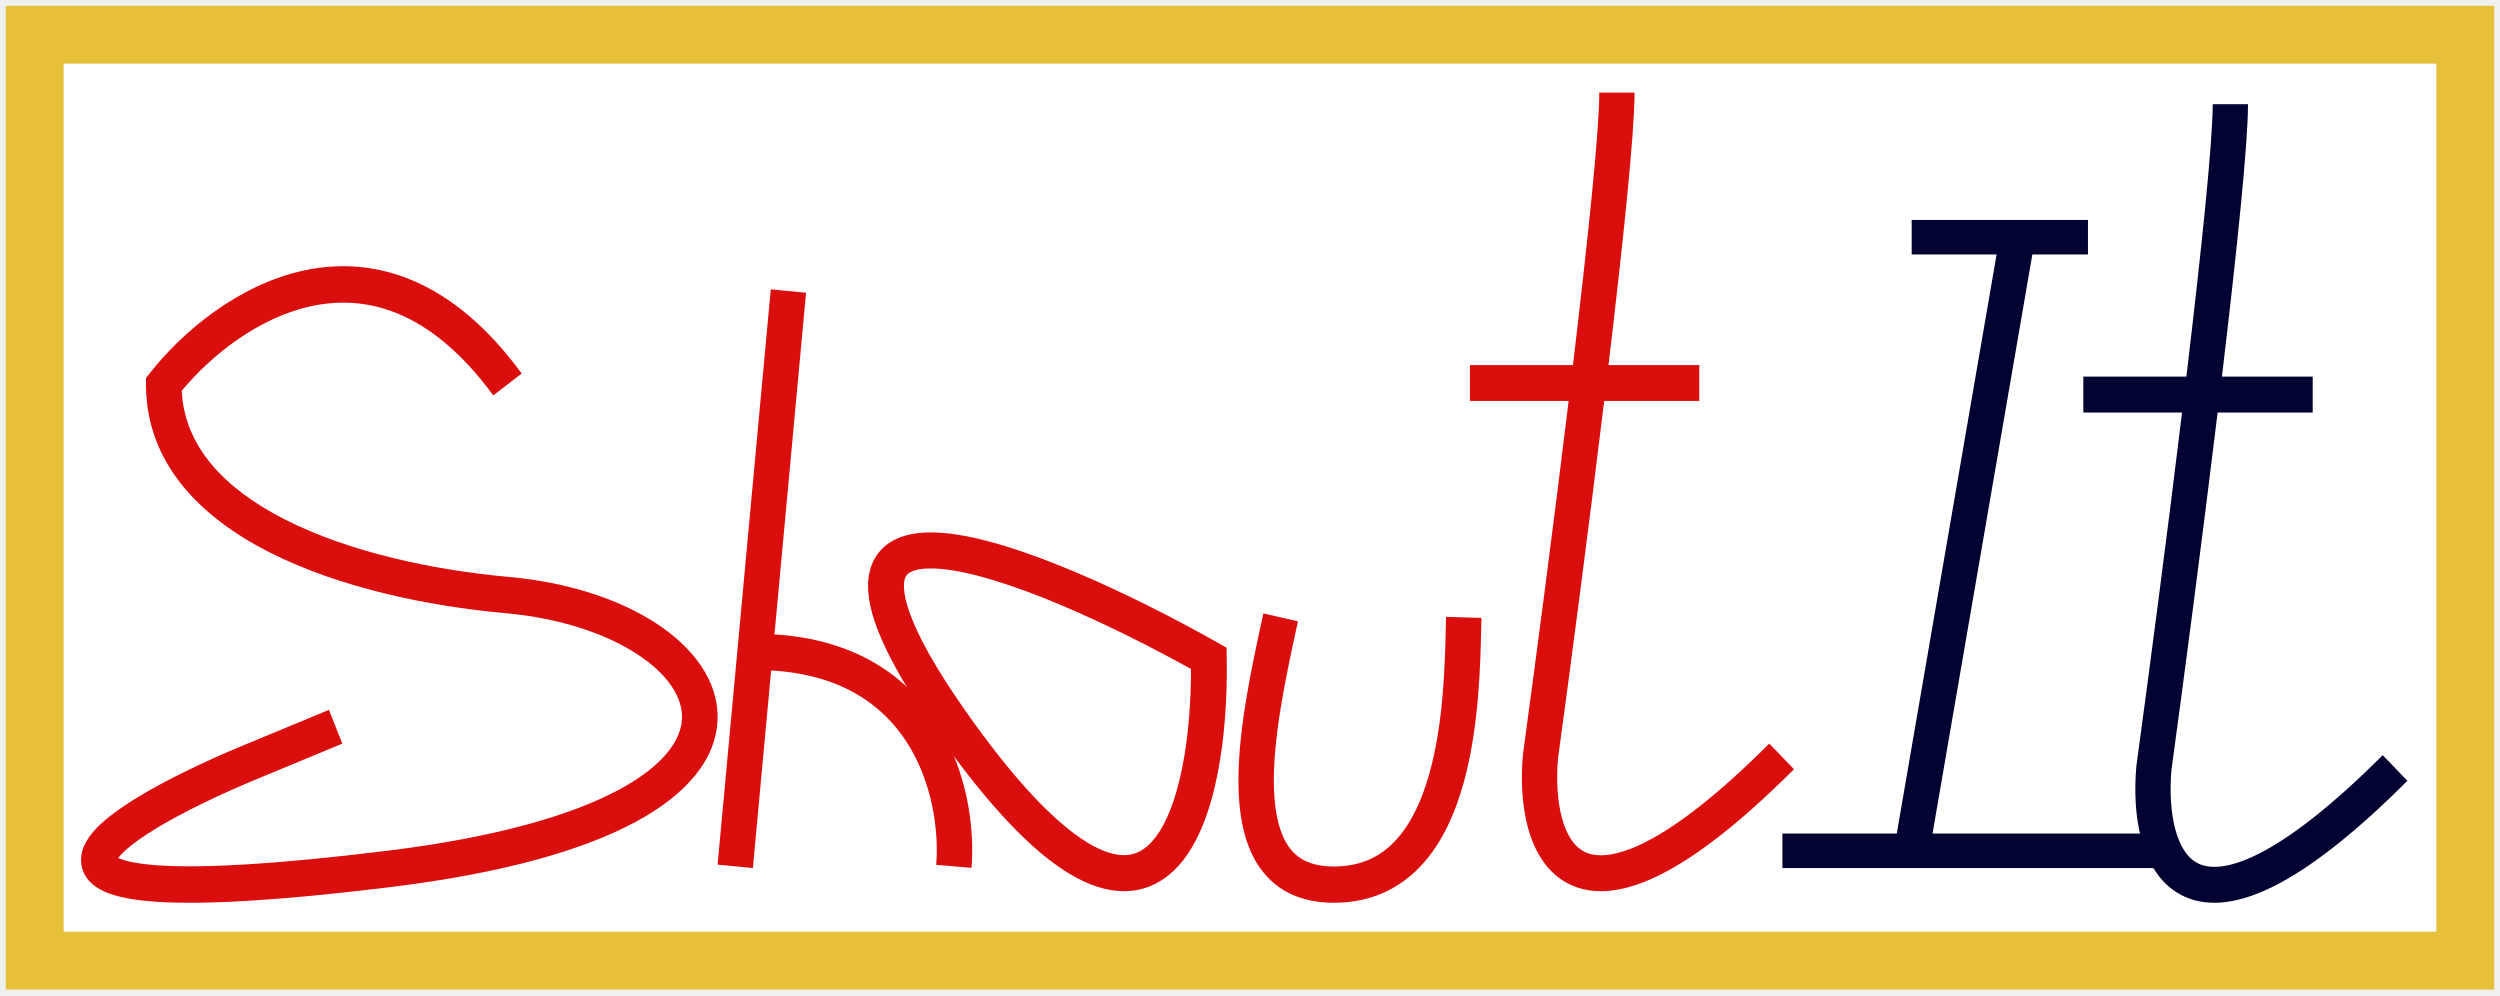
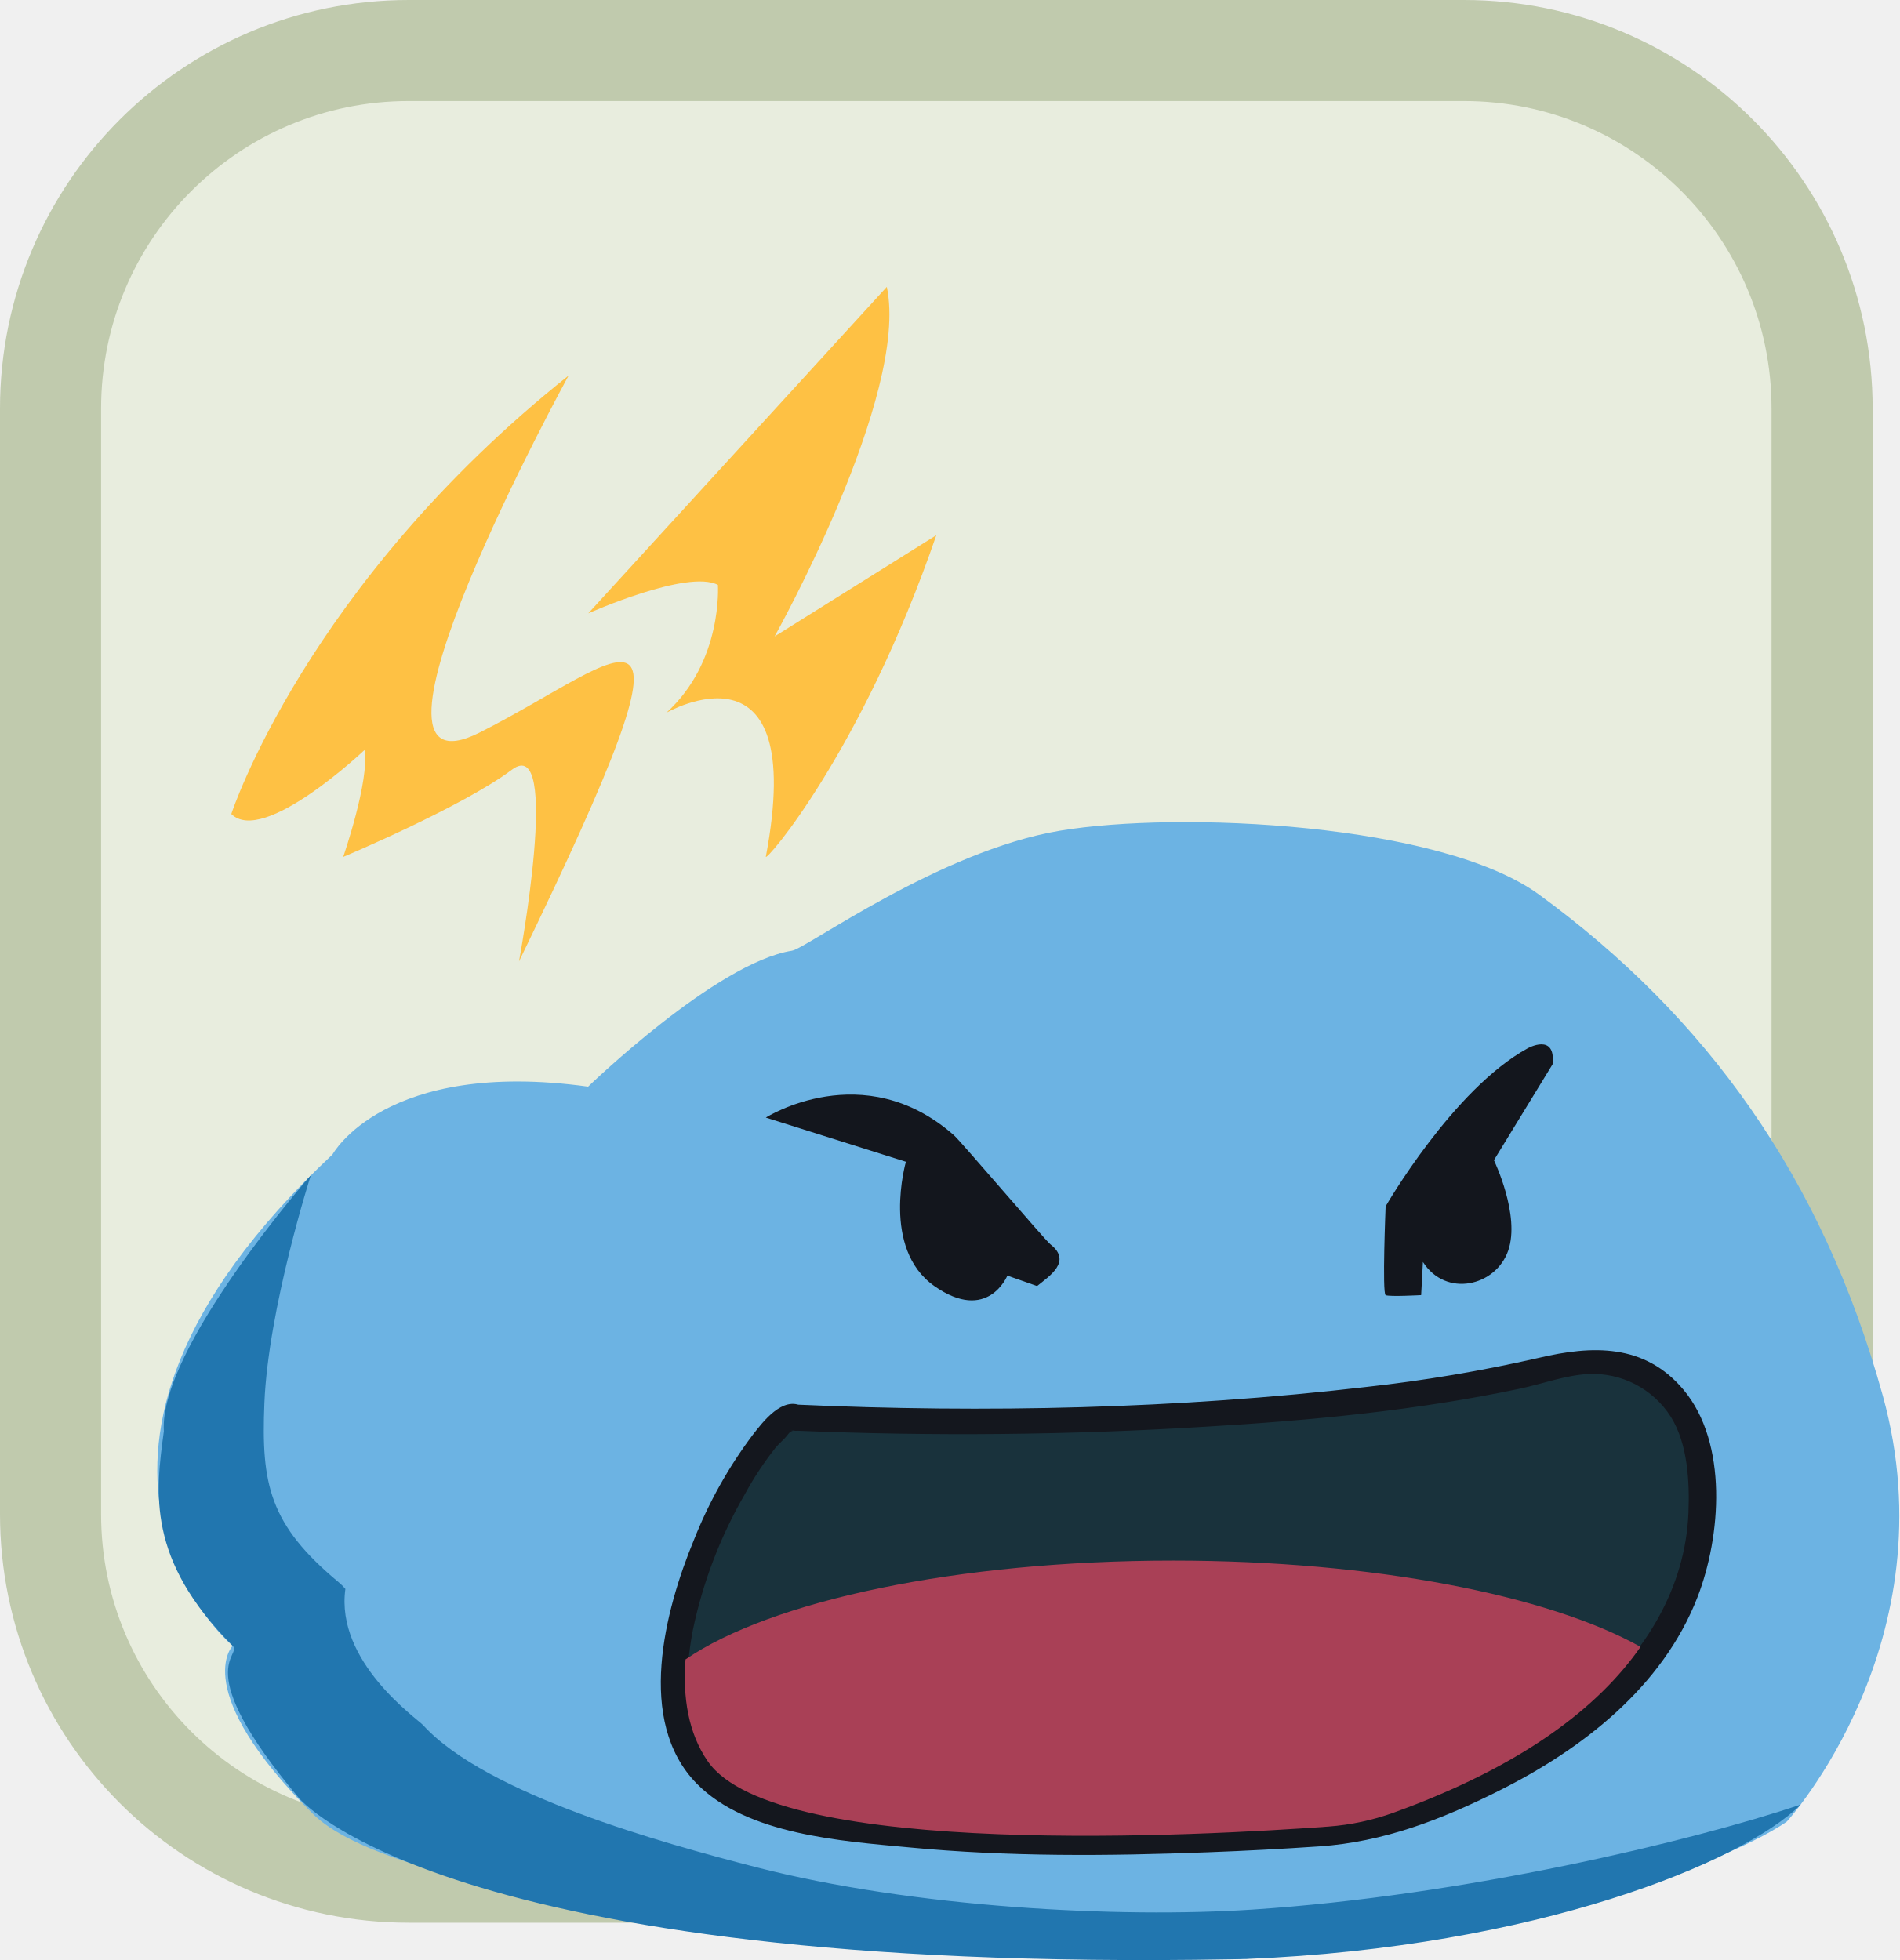
- <svg xmlns="http://www.w3.org/2000/svg" width="216" height="86" viewBox="0 0 216 86" fill="none">
-   <rect width="210" height="80" transform="translate(3 3)" fill="white" />
-   <path fill-rule="evenodd" clip-rule="evenodd" d="M188.903 32.541C190.194 21.723 191.179 12.305 191.179 9H194.228C194.228 12.49 193.235 21.945 191.975 32.541H199.818V35.643H191.602C190.256 46.749 188.678 58.725 187.613 66.53C187.458 68.306 187.539 70.183 187.963 71.719C188.393 73.282 189.1 74.241 190.01 74.644C190.922 75.048 192.51 75.105 195.184 73.749C197.843 72.401 201.342 69.766 205.864 65.247L208 67.46C203.375 72.082 199.612 74.97 196.544 76.526C193.49 78.074 190.886 78.417 188.792 77.488C186.695 76.558 185.581 74.565 185.027 72.557C184.469 70.533 184.4 68.236 184.58 66.214L184.583 66.177L184.588 66.141C185.64 58.436 187.194 46.64 188.53 35.643H180V32.541H188.903Z" fill="#020233" />
-   <path fill-rule="evenodd" clip-rule="evenodd" d="M66.594 25L69.644 25.294L66.915 54.813C73.903 55.248 78.322 58.401 80.907 62.414C83.629 66.639 84.214 71.645 83.938 74.985L80.886 74.721C81.121 71.886 80.6 67.628 78.349 64.134C76.311 60.971 72.763 58.282 66.627 57.929L65.049 75L62 74.706L66.594 25Z" fill="#DB0E0E" />
-   <path fill-rule="evenodd" clip-rule="evenodd" d="M35.676 24.242C38.904 25.615 42.08 28.184 45.074 32.271L42.618 34.163C39.878 30.424 37.115 28.264 34.499 27.151C31.892 26.042 29.336 25.931 26.93 26.444C22.277 27.436 18.177 30.777 15.7 33.766C15.939 38.525 19.299 42.178 24.624 44.887C30.126 47.686 37.34 49.249 43.98 49.847C49.033 50.301 53.482 51.762 56.693 53.856C59.852 55.917 62.114 58.816 61.996 62.184C61.876 65.577 59.373 68.617 54.898 71.022C50.38 73.451 43.503 75.444 33.789 76.638C24.145 77.823 17.704 78.174 13.67 77.924C11.677 77.801 10.121 77.525 9.032 77.037C8.48 76.789 7.938 76.439 7.545 75.919C7.12 75.356 6.941 74.686 7.017 73.998C7.087 73.365 7.361 72.816 7.66 72.379C7.965 71.933 8.356 71.514 8.782 71.125C9.632 70.349 10.757 69.568 12.004 68.816C14.509 67.305 17.715 65.782 20.737 64.517L20.742 64.515L28.422 61.33L29.574 64.25L21.899 67.433C21.898 67.433 21.897 67.433 21.896 67.434C18.945 68.67 15.889 70.127 13.562 71.531C12.393 72.236 11.461 72.896 10.825 73.477C10.54 73.737 10.344 73.956 10.216 74.129C10.231 74.136 10.247 74.144 10.263 74.151C10.843 74.411 11.958 74.663 13.855 74.78C17.601 75.012 23.816 74.691 33.423 73.51C42.96 72.338 49.421 70.41 53.472 68.233C57.567 66.031 58.865 63.781 58.925 62.07C58.986 60.334 57.805 58.315 55.044 56.514C52.335 54.748 48.387 53.405 43.712 52.984C36.869 52.369 29.235 50.748 23.259 47.709C17.31 44.683 12.614 40.02 12.614 33.217V32.661L12.953 32.229C15.644 28.801 20.485 24.601 26.304 23.36C29.248 22.732 32.44 22.865 35.676 24.242Z" fill="#DB0E0E" />
-   <path fill-rule="evenodd" clip-rule="evenodd" d="M79.363 54.758C80.311 56.731 81.822 59.211 84.028 62.282C88.462 68.456 91.896 71.712 94.461 73.089C95.72 73.764 96.681 73.939 97.403 73.873C98.103 73.809 98.728 73.505 99.315 72.932C100.57 71.709 101.535 69.372 102.145 66.323C102.684 63.63 102.903 60.602 102.9 57.8C99.449 55.886 95.512 53.903 91.75 52.313C87.66 50.583 83.921 49.38 81.267 49.153C79.922 49.037 79.092 49.196 78.649 49.44C78.352 49.605 78.115 49.855 78.101 50.573C78.084 51.412 78.4 52.756 79.363 54.758ZM92.952 49.443C97.135 51.211 101.494 53.434 105.199 55.522L105.975 55.958L105.991 56.851C106.049 60.048 105.836 63.675 105.184 66.936C104.545 70.13 103.431 73.259 101.474 75.166C100.457 76.158 99.193 76.836 97.684 76.974C96.198 77.11 94.629 76.709 93 75.835C89.791 74.113 86.019 70.376 81.514 64.103C79.249 60.951 77.627 58.308 76.571 56.113C75.53 53.947 74.97 52.077 75.001 50.511C75.034 48.825 75.767 47.48 77.154 46.712C78.397 46.025 79.968 45.916 81.531 46.05C84.696 46.322 88.81 47.691 92.952 49.443Z" fill="#DB0E0E" />
-   <path fill-rule="evenodd" clip-rule="evenodd" d="M109.101 53.248C109.119 53.165 109.137 53.082 109.155 53L112.143 53.683L112.142 53.69C111.107 58.433 109.897 63.979 110.08 68.329C110.171 70.501 110.606 72.138 111.382 73.204C112.09 74.177 113.223 74.865 115.242 74.865C117.617 74.865 119.313 73.985 120.597 72.596C121.926 71.16 122.872 69.109 123.529 66.726C124.721 62.396 124.839 57.449 124.915 54.251C124.923 53.912 124.931 53.593 124.939 53.296L128 53.387C127.992 53.672 127.985 53.986 127.977 54.325C127.904 57.484 127.781 62.837 126.476 67.576C125.75 70.211 124.624 72.801 122.821 74.751C120.974 76.749 118.481 78 115.242 78C112.422 78 110.306 76.972 108.927 75.077C107.615 73.275 107.123 70.895 107.021 68.463C106.82 63.696 108.102 57.826 109.101 53.248Z" fill="#DB0E0E" />
-   <path fill-rule="evenodd" clip-rule="evenodd" d="M135.903 31.541C137.194 20.723 138.179 11.305 138.179 8H141.228C141.228 11.49 140.235 20.945 138.975 31.541H146.818V34.643H138.602C137.256 45.749 135.678 57.725 134.613 65.53C134.458 67.306 134.539 69.183 134.963 70.719C135.393 72.282 136.1 73.241 137.01 73.644C137.922 74.048 139.51 74.105 142.184 72.749C144.843 71.401 148.342 68.766 152.864 64.247L155 66.46C150.375 71.082 146.612 73.97 143.544 75.526C140.49 77.074 137.886 77.417 135.792 76.488C133.695 75.558 132.581 73.565 132.027 71.557C131.469 69.533 131.4 67.236 131.58 65.214L131.583 65.177L131.588 65.141C132.64 57.436 134.194 45.64 135.53 34.643H127V31.541H135.903Z" fill="#DB0E0E" />
-   <path fill-rule="evenodd" clip-rule="evenodd" d="M172.506 21.984H165.169V19H180.4V21.984H175.595L166.971 72.016H187V75H154V72.016H163.882L172.506 21.984Z" fill="#020233" />
-   <path d="M213 83H3V3H213V83Z" stroke="#E7C039" stroke-width="5" />
+ <svg xmlns="http://www.w3.org/2000/svg" viewBox="0 0 364.1 375.8">
+   <defs>
+     <style>.cls-1{fill:#e8edde;stroke:#c0caad;stroke-miterlimit:10;stroke-width:19.38px;}.cls-2{fill:#6cb3e3;}.cls-3{fill:#2176af;}.cls-4{fill:#13161d;}.cls-5{fill:#19323c;}.cls-6{fill:#14171e;}.cls-7{fill:#fec144;}.cls-8{fill:#a94056;}</style>
+   </defs>
+   <g id="Layer_2" data-name="Layer 2">
+     <g id="Layer_2-2" data-name="Layer 2">
+       <rect class="cls-1" x="9.69" y="9.69" width="339.6" height="349.27" rx="68.66" />
+       <path class="cls-2" d="M151.83,182.28c2.73-.43,28.34-19.15,51.32-23s73.17-1.44,91.91,12.26c31.93,23.33,54.28,54.16,65.88,96.11,13,47.12-18.39,81.59-18.39,81.59S318.31,367.47,239,375.55a20.76,20.76,0,0,1-2.73.09c-15.31-.48-153.91-5.49-176.34-27.91C36.17,324,44.6,315.56,44.6,315.56s-42.9-36,19.14-94.21c0,0,10-18.39,49-13C112.77,208.32,137.28,184.58,151.83,182.28Z" />
+       <path class="cls-3" d="M345.21,346c-21.3,7.13-64.56,17.47-105.12,20.13-25.46,1.67-64.91-.32-95.32-8.17-17.48-4.51-51.5-13.86-63.66-27.19-1.16-1.26-16.85-12.13-14.9-26.12A9.36,9.36,0,0,0,65,303.44c-13.4-11.11-14.94-18.88-14.32-34.35.73-18.25,8.91-43.77,8.91-43.77h0s-29.18,33.22-28.18,49.1C29.82,286.23,28.07,299,44.6,315.56c2,2-8.56,3.83,12.63,29.1,0,0,27.07,33.71,179,31,1,0,2-.06,2-.06l.73,0C294.57,373.33,334,357.09,345.21,346Z" />
+       <path class="cls-4" d="M265.62,231.3s12.93-22.47,27.23-30.3c0,0,5.45-3.06,4.77,3.07l-11.24,18.38s5.11,10.55,2.73,17.36-11.92,9.06-16.34,2.15l-.34,6.36s-6.13.34-6.81,0S265.62,231.3,265.62,231.3Z" />
+       <path class="cls-4" d="M146.81,214.28s18.72-11.91,36.08,3.41c1.35,1.19,17.42,20.07,18.47,20.89,4.23,3.29-.25,6.13-2.55,8l-5.7-2s-3.75,9.19-14,2-5.45-23.83-5.45-23.83Z" />
+       <path class="cls-5" d="M152.6,271.81S245.69,276,300.24,261.6A20,20,0,0,1,325,276.86c4.26,20.45-.52,51.53-56.35,71.72a48.09,48.09,0,0,1-12.77,2.71c-23.94,1.75-108.62,6.5-122-12.75C118.21,316.07,147.83,268.41,152.6,271.81Z" />
+       <path class="cls-6" d="M152.6,274.31a761.79,761.79,0,0,0,78.67-.77c20.12-1.19,40.34-3.11,60.07-7.28,4.28-.9,8.7-2.57,13.07-2.81a17.73,17.73,0,0,1,15.91,8.24c3.22,5.17,3.59,12.44,3.35,18.39-.59,14.39-8.26,26.81-19,36.05-8.43,7.26-18.46,12.63-28.67,16.92a82.88,82.88,0,0,1-28.11,6.28c-15.6.95-31.24,1.45-46.87,1.23-16.15-.24-32.84-.81-48.55-4.88-5.55-1.44-12.4-3.38-16.19-8.05-5.47-6.74-5-17-3.48-25a87.55,87.55,0,0,1,10-26.16,61.83,61.83,0,0,1,5.87-8.89c.73-.89,1.73-1.66,2.4-2.58.81-1.12,1.56-.3.27-1,2.82,1.57,5.34-2.75,2.53-4.32-3.82-2.12-7.62,2.93-9.61,5.48A86.57,86.57,0,0,0,133,295.31c-5.54,13.4-11.17,34.75.58,46.69,9.65,9.81,27.84,11,40.63,12.2,19,1.82,38.25,1.67,57.33.94q10.72-.4,21.42-1.13c12.24-.84,23.38-5.14,34.28-10.61,16.05-8,31.45-19.92,38.15-37.13,4.54-11.67,5.91-29.59-2.66-39.8-7.47-8.9-17.5-8.54-27.8-6.11a292.15,292.15,0,0,1-33.13,5.58c-36.06,4.19-72.89,5-109.15,3.37C149.38,269.17,149.39,274.17,152.6,274.31Z" />
+       <path class="cls-7" d="M146.81,164.24c-.25,1.34,18.38-20.09,32.68-61.62l-31,19.41S174.38,75.73,170,55L112.77,117.6s19.06-8.51,24.85-5.45c0,0,1,14.64-9.88,24.51C127.74,136.66,155,121,146.81,164.24Z" />
+       <path class="cls-7" d="M109,72s-45.28,82.73-17,68.43,45.62-34.72,7.49,43.91c0,0,8.17-43.91-1.36-36.76S65.79,164.3,65.79,164.3s5.1-14.7,4.08-20.49c0,0-19.4,18.39-25.53,12.26C44.34,156.07,58.64,112.15,109,72Z" />
+       <path class="cls-8" d="M224.89,299.22c-41.49,0-77.23,7.77-93.48,18.95-.55,7.26.53,14.15,4.28,19.55,13.08,18.85,95.63,14.2,119,12.49a47.06,47.06,0,0,0,12.46-2.66c24.88-9,39.35-20.31,47.34-31.79C296.83,305.89,263.32,299.22,224.89,299.22Z" />
+     </g>
+   </g>
</svg>
